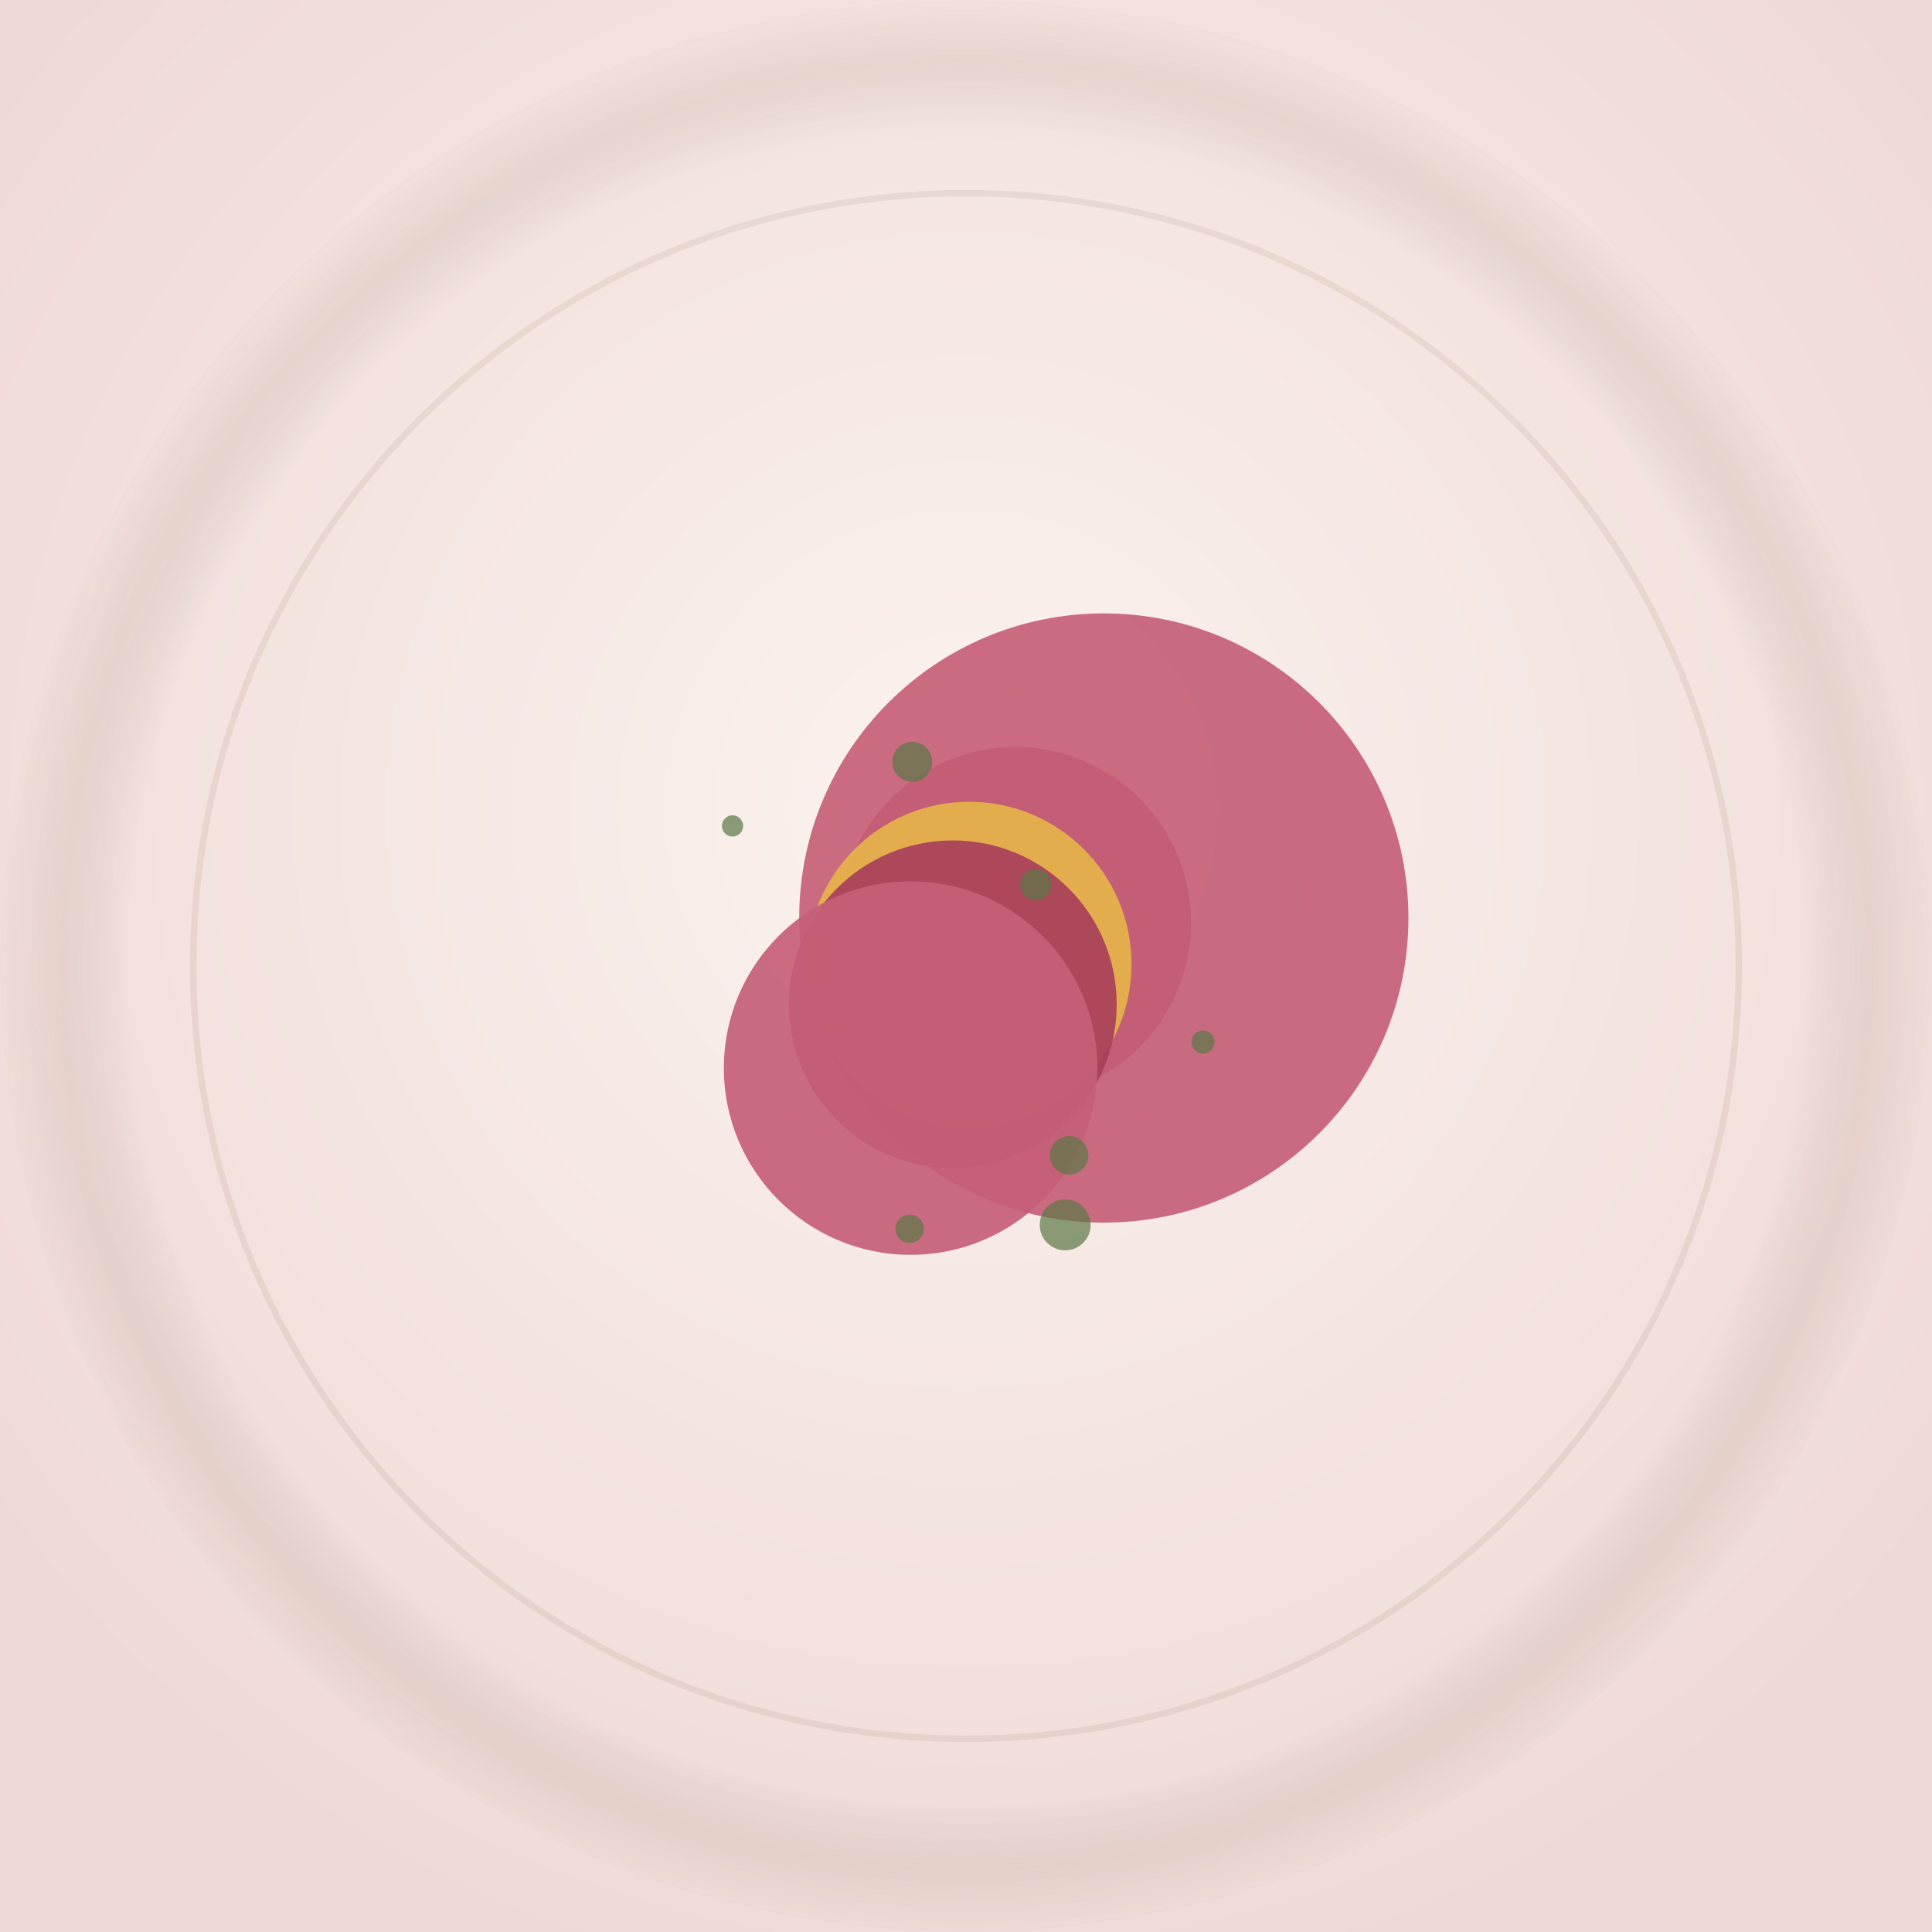
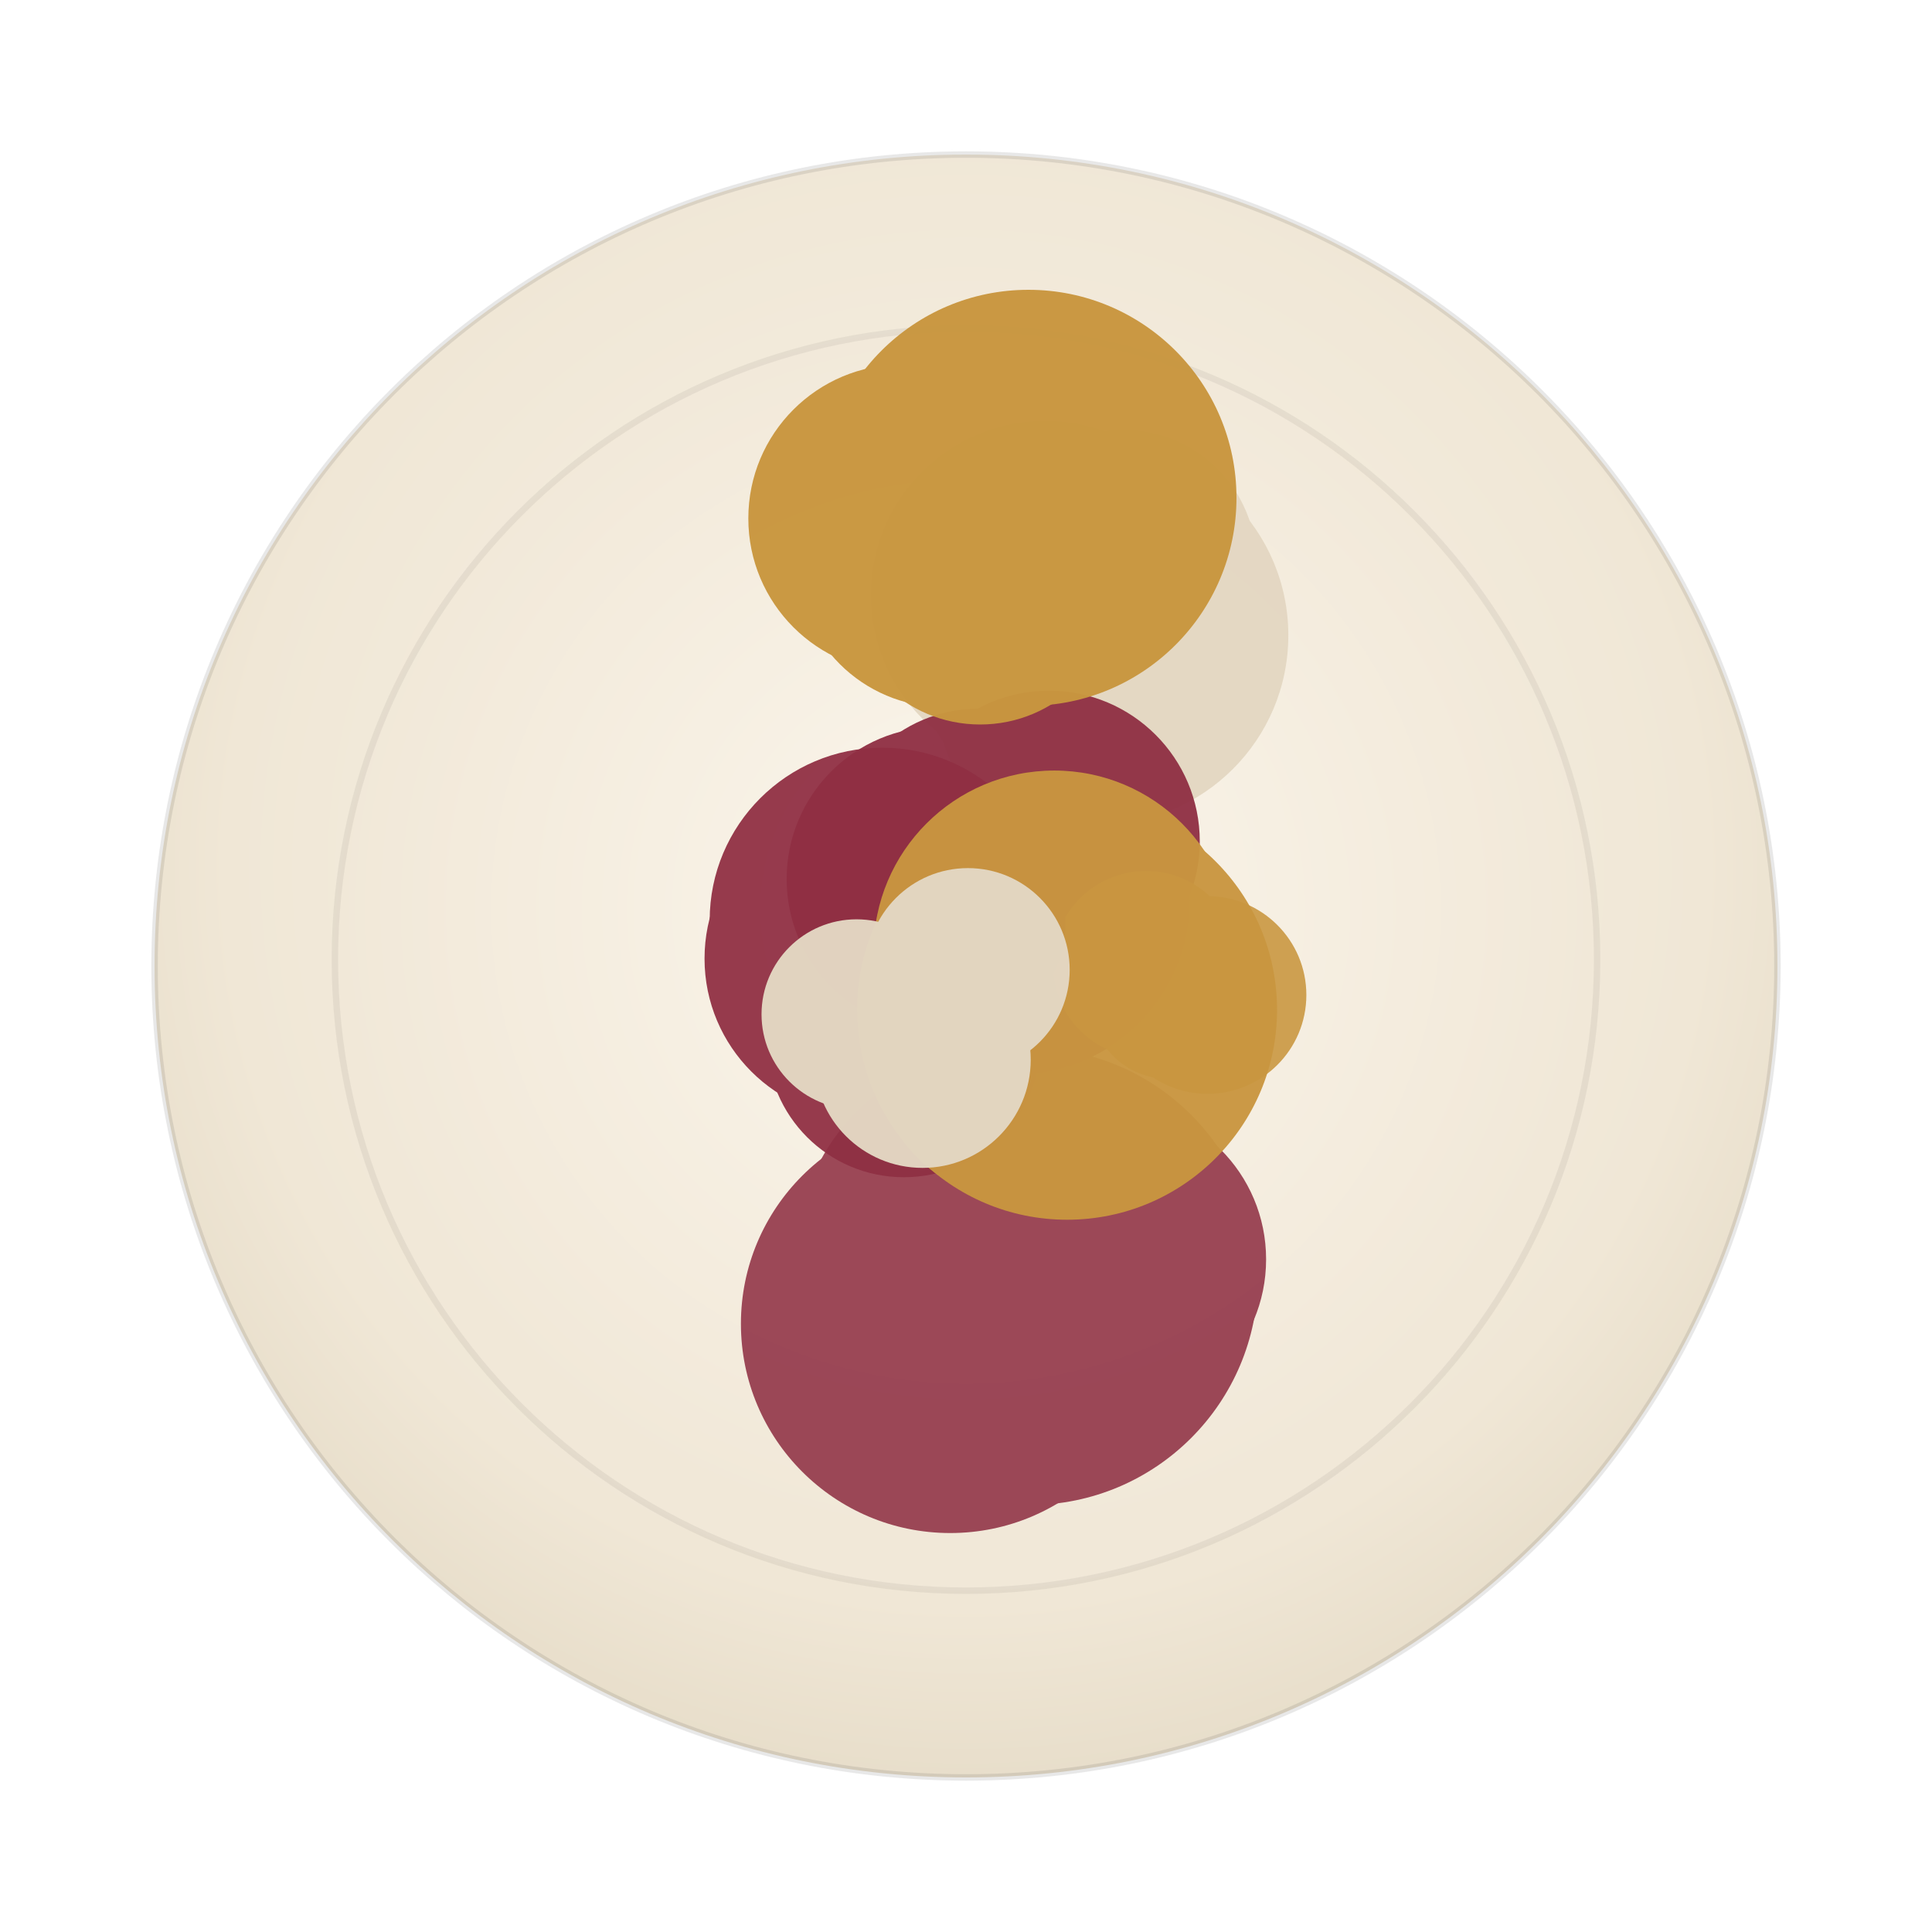
<svg xmlns="http://www.w3.org/2000/svg" width="600" height="600" viewBox="0 0 600 600">
  <defs>
-     <radialGradient id="pl" cx="50%" cy="42%" r="62%">
-       <stop offset="0%" stop-color="#fbf3ee" />
-       <stop offset="100%" stop-color="#efd9d6" />
+     <radialGradient id="plate" cx="50%" cy="44%" r="58%">
+       <stop offset="0%" stop-color="#f8f2e7" />
+       <stop offset="78%" stop-color="#f0e7d6" />
+       <stop offset="100%" stop-color="#e6dcc8" />
    </radialGradient>
-     <radialGradient id="rim" cx="50%" cy="50%" r="50%">
-       <stop offset="86%" stop-color="rgba(0,0,0,0)" />
-       <stop offset="93%" stop-color="rgba(120,90,50,0.10)" />
-       <stop offset="100%" stop-color="rgba(120,90,50,0)" />
+     <radialGradient id="well" cx="50%" cy="46%" r="50%">
+       <stop offset="0%" stop-color="#fbf6ec" />
+       <stop offset="100%" stop-color="#f1e8d8" />
    </radialGradient>
  </defs>
-   <rect width="600" height="600" fill="url(#pl)" />
-   <circle cx="300" cy="300" r="300" fill="url(#rim)" />
-   <circle cx="300" cy="300" r="240" fill="none" stroke="rgba(120,90,50,0.10)" stroke-width="2" />
-   <circle cx="315.3" cy="286.6" r="54.6" fill="#a83f5b" opacity="0.92" />
-   <circle cx="342.8" cy="285.1" r="94.6" fill="#c65f77" opacity="0.92" />
-   <circle cx="301.0" cy="299.4" r="50.4" fill="#e6b34a" opacity="0.92" />
-   <circle cx="295.9" cy="311.9" r="50.9" fill="#a83f5b" opacity="0.92" />
-   <circle cx="282.8" cy="331.7" r="58.0" fill="#c65f77" opacity="0.92" />
-   <circle cx="282.5" cy="381.6" r="4.4" fill="rgba(90,120,70,0.7)" />
-   <circle cx="332.0" cy="358.8" r="6.0" fill="rgba(90,120,70,0.7)" />
-   <circle cx="321.7" cy="274.7" r="4.9" fill="rgba(90,120,70,0.7)" />
-   <circle cx="283.3" cy="236.6" r="6.2" fill="rgba(90,120,70,0.7)" />
-   <circle cx="330.8" cy="380.4" r="7.9" fill="rgba(90,120,70,0.7)" />
-   <circle cx="227.5" cy="256.5" r="3.3" fill="rgba(90,120,70,0.7)" />
-   <circle cx="373.6" cy="323.6" r="3.6" fill="rgba(90,120,70,0.7)" />
+   <circle cx="300" cy="300" r="252" fill="url(#plate)" />
+   <circle cx="300" cy="300" r="252" fill="none" stroke="rgba(26,25,22,0.10)" stroke-width="2" />
+   <circle cx="300" cy="298" r="196" fill="url(#well)" />
+   <circle cx="300" cy="298" r="196" fill="none" stroke="rgba(26,25,22,0.06)" stroke-width="2" />
+   <g>
+     <g opacity="0.97">
+       <circle cx="328.1" cy="220.5" r="36.5" fill="#e3d7c2" />
+       <circle cx="348.9" cy="174.8" r="41.3" fill="#e3d7c2" />
+       <circle cx="347.3" cy="188.3" r="36.9" fill="#e3d7c2" />
+       <circle cx="324.6" cy="184.8" r="54.1" fill="#e3d7c2" />
+       <circle cx="341.4" cy="197.3" r="58.7" fill="#e3d7c2" />
+     </g>
+     <g opacity="0.95">
+       <circle cx="308.1" cy="284.5" r="35.1" fill="#8f2f43" />
+       <circle cx="291.6" cy="273.0" r="47.3" fill="#8f2f43" />
+       <circle cx="315.6" cy="279.6" r="54.0" fill="#8f2f43" />
+       <circle cx="303.8" cy="264.4" r="44.3" fill="#8f2f43" />
+       <circle cx="325.8" cy="261.3" r="46.8" fill="#8f2f43" />
+     </g>
+     <g opacity="0.97">
+       <circle cx="319.4" cy="154.6" r="64.6" fill="#c9963f" />
+       <circle cx="307.9" cy="181.3" r="37.4" fill="#c9963f" />
+       <circle cx="304.4" cy="182.7" r="42.3" fill="#c9963f" />
+       <circle cx="293.1" cy="173.9" r="45.7" fill="#c9963f" />
+       <circle cx="280.2" cy="161.0" r="47.8" fill="#c9963f" />
+     </g>
+     <g opacity="0.89">
+       <circle cx="362.6" cy="311.2" r="23.8" fill="#c9963f" />
+       <circle cx="375.0" cy="309.0" r="30.7" fill="#c9963f" />
+       <circle cx="355.9" cy="299.5" r="29.0" fill="#c9963f" />
+       <circle cx="360.1" cy="297.9" r="22.0" fill="#c9963f" />
+     </g>
+     <g opacity="0.94">
+       <circle cx="296.6" cy="286.6" r="34.3" fill="#8f2f43" />
+       <circle cx="283.7" cy="310.3" r="37.7" fill="#8f2f43" />
+       <circle cx="268.4" cy="297.7" r="49.6" fill="#8f2f43" />
+       <circle cx="274.0" cy="285.8" r="53.6" fill="#8f2f43" />
+       <circle cx="280.7" cy="323.1" r="42.5" fill="#8f2f43" />
+     </g>
+     <g opacity="0.87">
+       <circle cx="344.9" cy="391.1" r="48.3" fill="#8f2f43" />
+       <circle cx="328.3" cy="402.8" r="54.0" fill="#8f2f43" />
+       <circle cx="295.1" cy="411.1" r="65.0" fill="#8f2f43" />
+       <circle cx="310.9" cy="390.2" r="63.5" fill="#8f2f43" />
+       <circle cx="319.7" cy="396.4" r="71.0" fill="#8f2f43" />
+     </g>
+     <g opacity="0.96">
+       <circle cx="319.0" cy="325.7" r="48.0" fill="#c9963f" />
+       <circle cx="331.4" cy="313.6" r="65.2" fill="#c9963f" />
+       <circle cx="323.4" cy="303.2" r="36.4" fill="#c9963f" />
+       <circle cx="326.9" cy="313.4" r="59.1" fill="#c9963f" />
+       <circle cx="327.4" cy="295.4" r="56.1" fill="#c9963f" />
+     </g>
+     <g opacity="0.97">
+       <circle cx="300.6" cy="301.2" r="31.6" fill="#e3d7c2" />
+       <circle cx="266.0" cy="315.0" r="29.5" fill="#e3d7c2" />
+       <circle cx="286.5" cy="329.1" r="33.6" fill="#e3d7c2" />
+     </g>
+   </g>
</svg>
